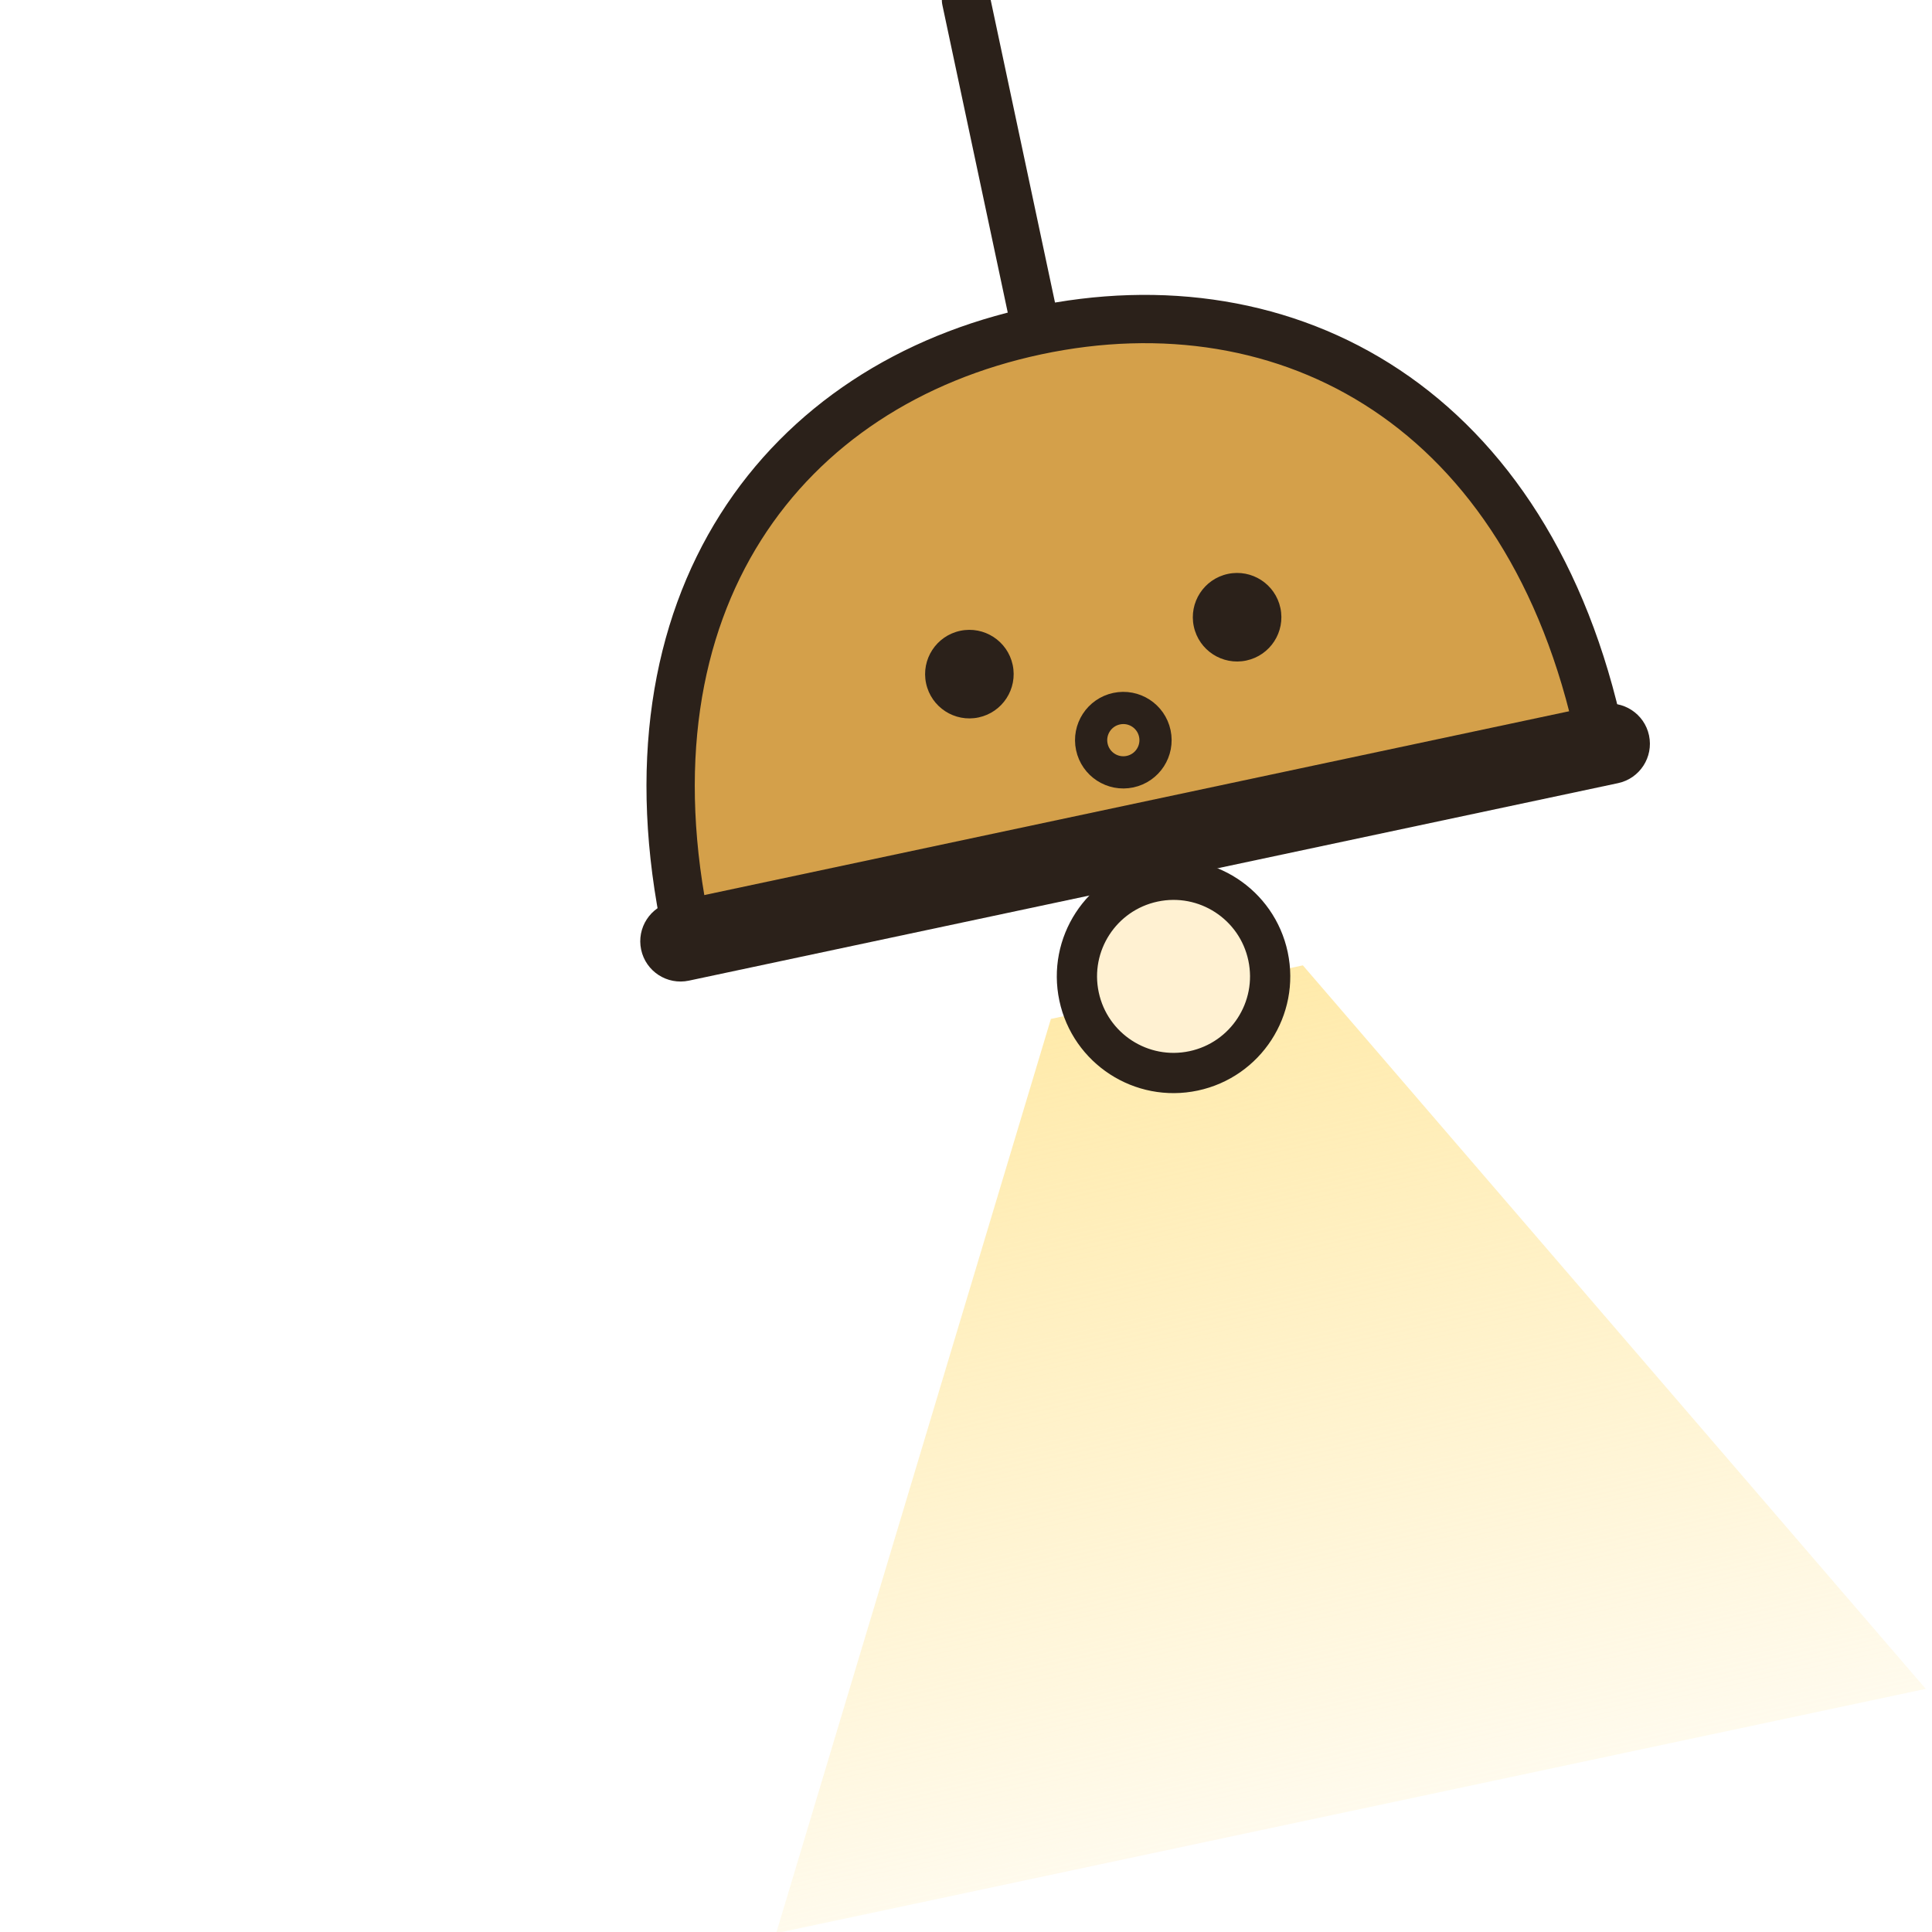
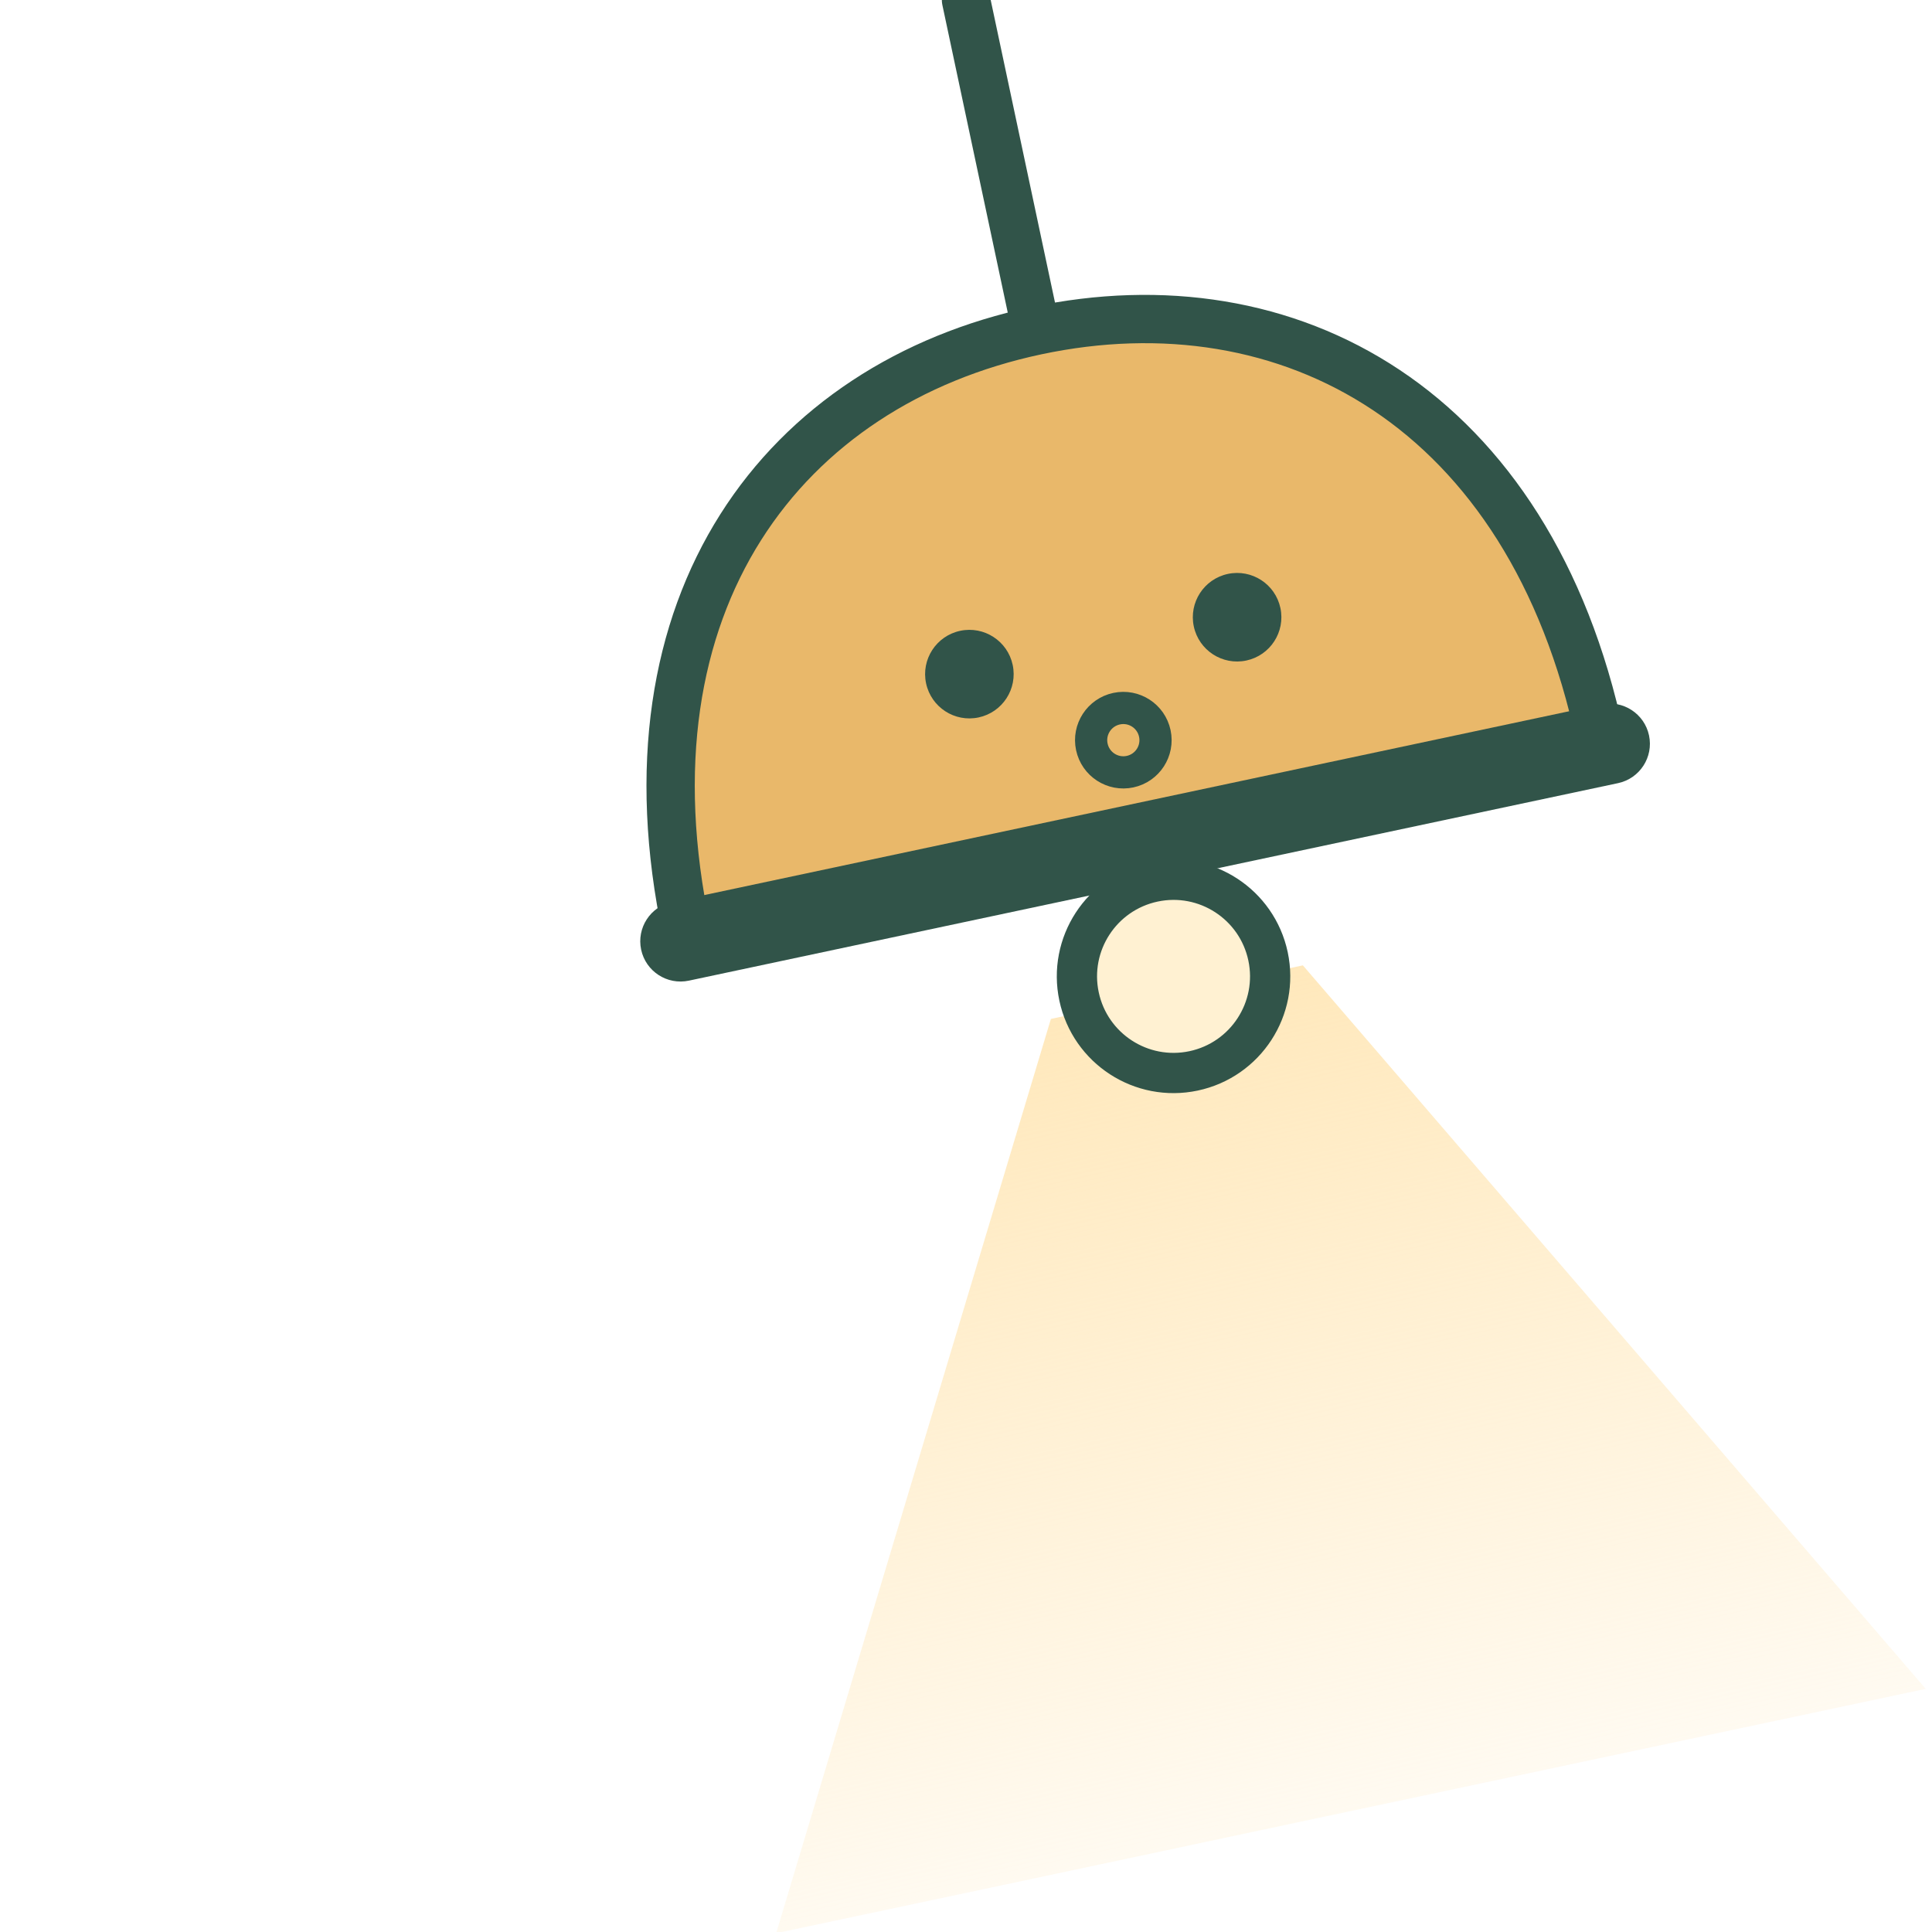
<svg xmlns="http://www.w3.org/2000/svg" viewBox="0 0 240 240" width="240" height="240">
  <defs>
    <linearGradient id="b2" x1="0" y1="0" x2="0" y2="1">
-       <stop offset="0" stop-color="#FFE9A6" stop-opacity=".95" />
-       <stop offset="1" stop-color="#FFE9A6" stop-opacity=".2" />
+       <stop offset="0" stop-color="#FFE7B8" stop-opacity=".95" />
+       <stop offset="1" stop-color="#FFE7B8" stop-opacity=".2" />
    </linearGradient>
  </defs>
  <g transform="rotate(-12 120 0)">
    <path d="M104 126 L136 126 L193 230 L47 230 Z" fill="url(#b2)" />
-     <line x1="120" y1="0" x2="120" y2="42" stroke="#2B211A" stroke-width="6" stroke-linecap="round" stroke-linejoin="round" />
-     <path d="M62 106 C62 64 88 42 120 42 C152 42 178 64 178 106 Z" fill="#D4A04A" stroke="#2B211A" stroke-width="6" stroke-linecap="round" stroke-linejoin="round" />
-     <rect x="56" y="102" width="128" height="10" rx="5" fill="#2B211A" />
-     <circle cx="120" cy="124" r="12" fill="#FFF1D2" stroke="#2B211A" stroke-width="5" stroke-linecap="round" stroke-linejoin="round" />
-     <circle cx="103" cy="82" r="5.5" fill="#2B211A" />
-     <circle cx="137" cy="82" r="5.5" fill="#2B211A" />
-     <circle cx="120" cy="94" r="4" fill="none" stroke="#2B211A" stroke-width="4" stroke-linecap="round" stroke-linejoin="round" />
+     <line x1="120" y1="0" x2="120" y2="42" stroke="#315449" stroke-width="6" stroke-linecap="round" stroke-linejoin="round" />
+     <path d="M62 106 C62 64 88 42 120 42 C152 42 178 64 178 106 Z" fill="#E9B86A" stroke="#315449" stroke-width="6" stroke-linecap="round" stroke-linejoin="round" />
+     <rect x="56" y="102" width="128" height="10" rx="5" fill="#315449" />
+     <circle cx="120" cy="124" r="12" fill="#FFF1D2" stroke="#315449" stroke-width="5" stroke-linecap="round" stroke-linejoin="round" />
+     <circle cx="103" cy="82" r="5.5" fill="#315449" />
+     <circle cx="137" cy="82" r="5.5" fill="#315449" />
+     <circle cx="120" cy="94" r="4" fill="none" stroke="#315449" stroke-width="4" stroke-linecap="round" stroke-linejoin="round" />
  </g>
</svg>
